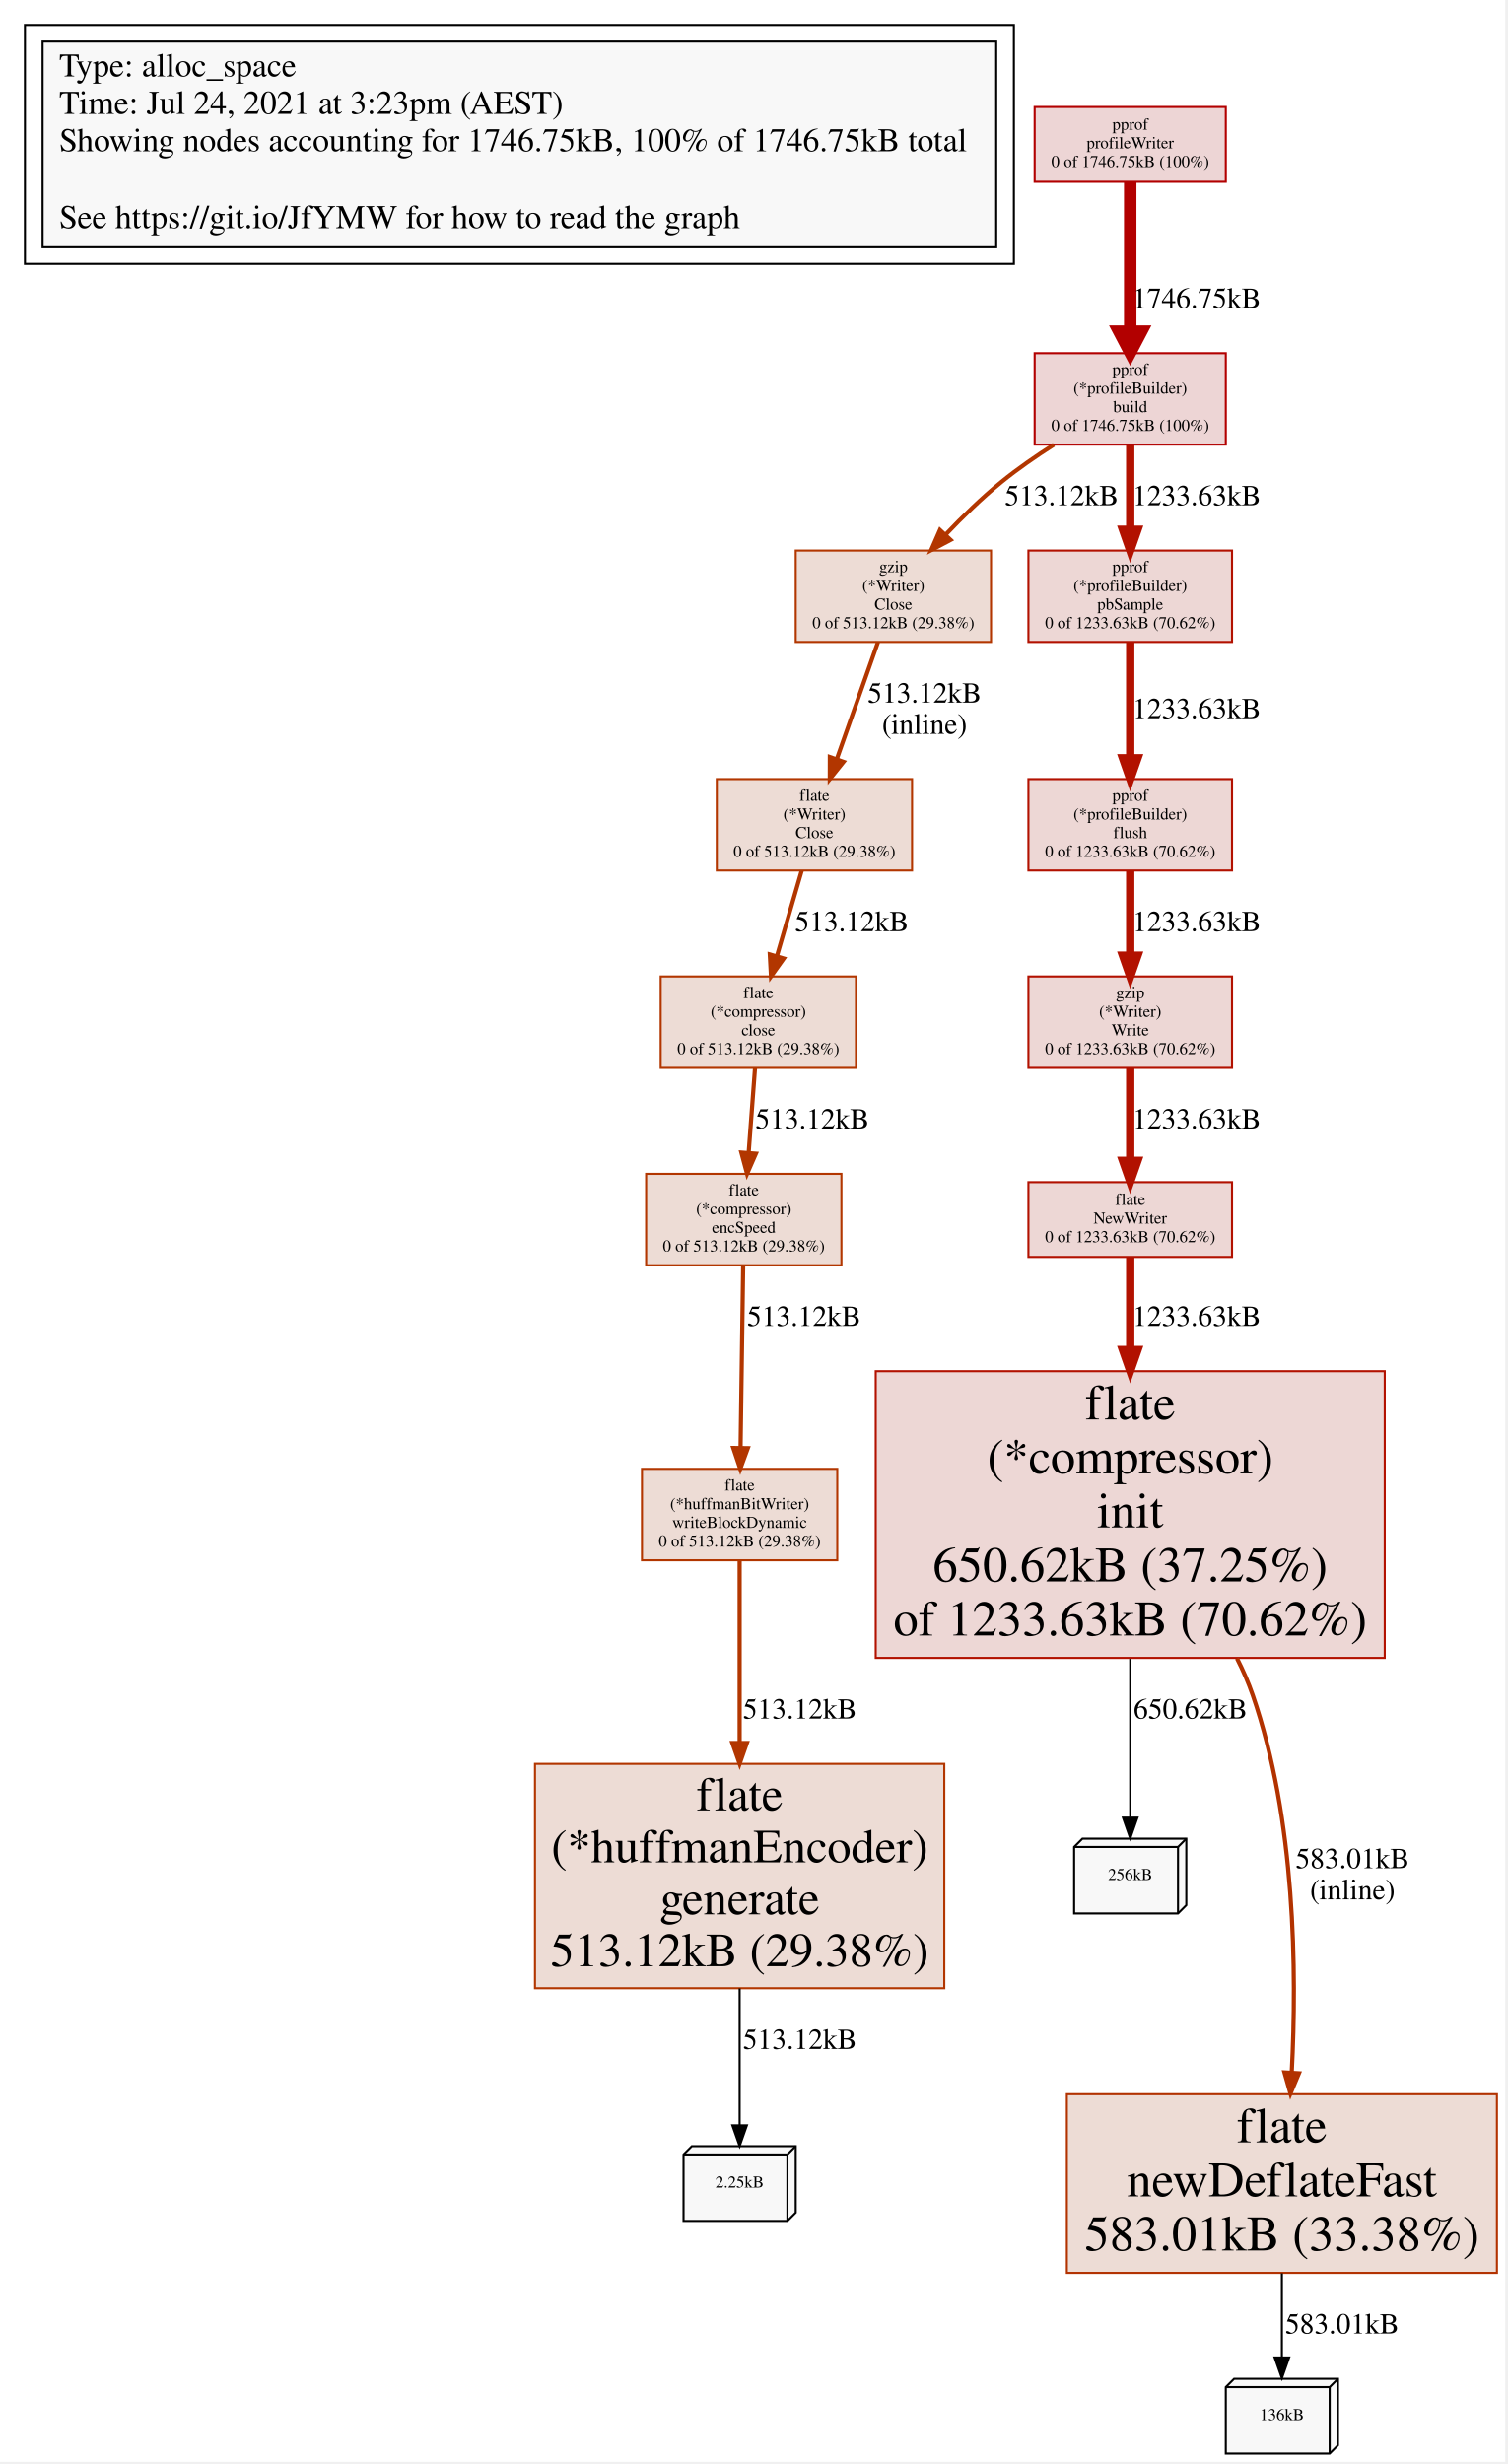
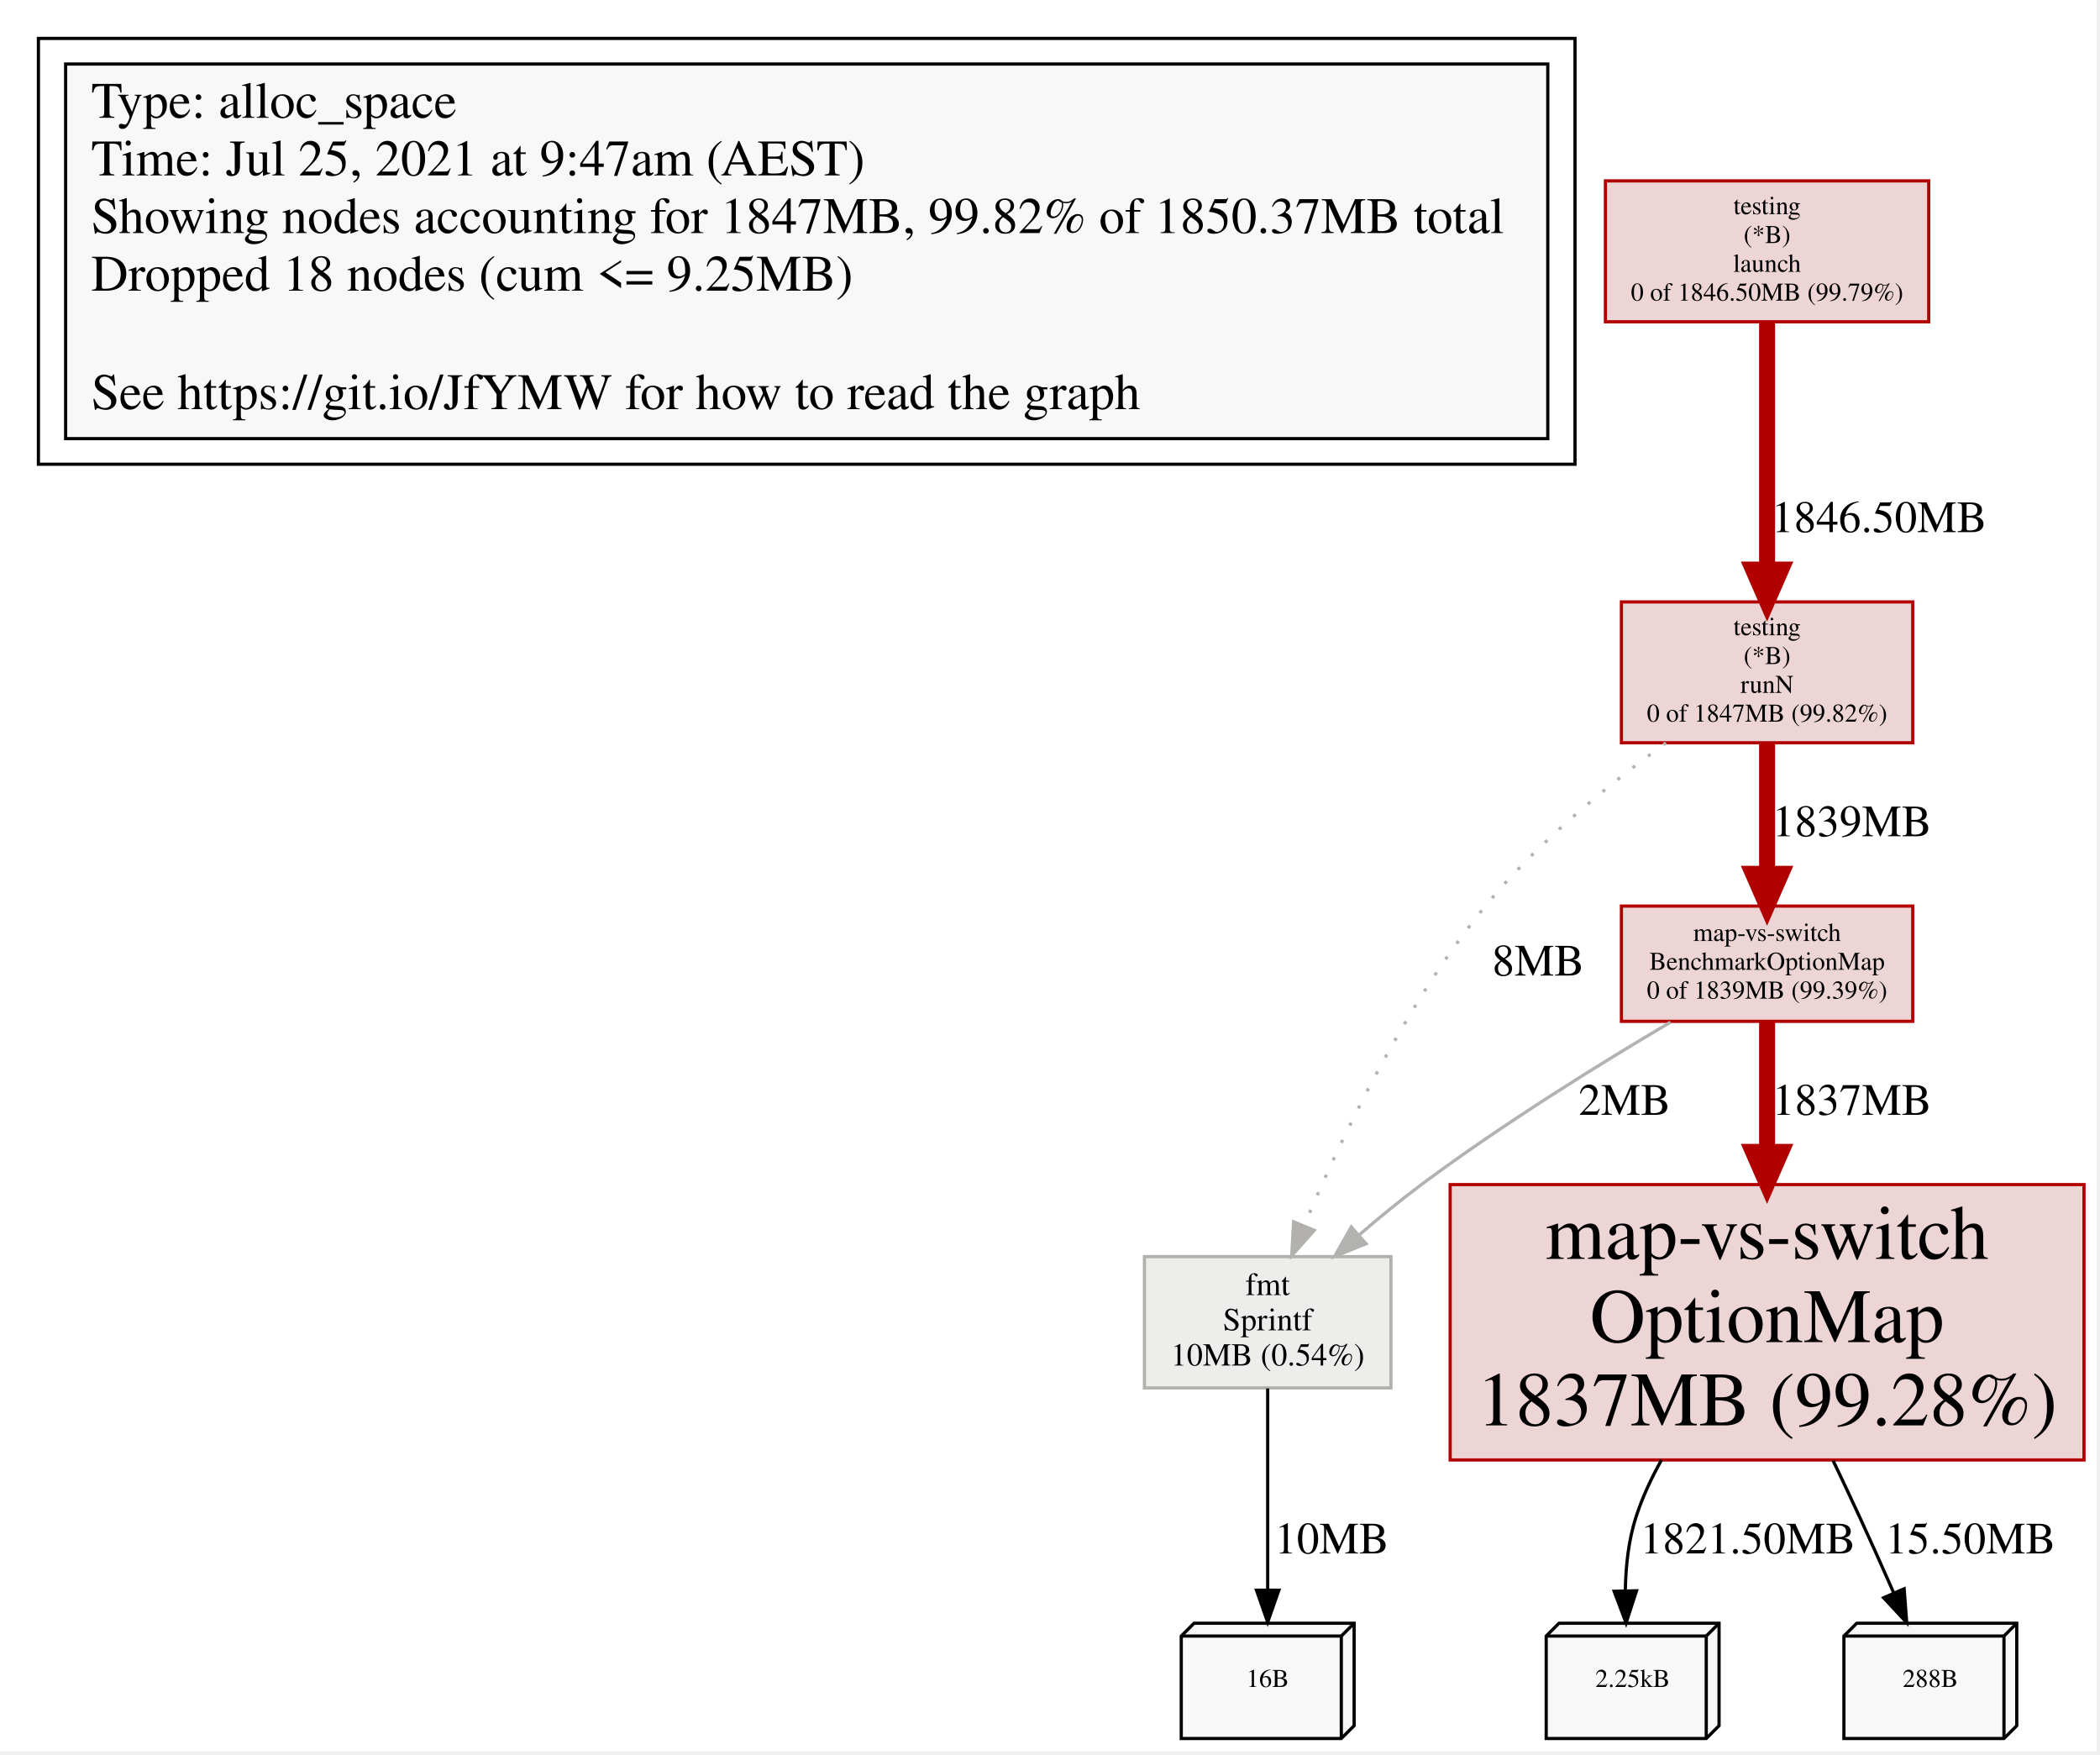
<svg xmlns="http://www.w3.org/2000/svg" xmlns:xlink="http://www.w3.org/1999/xlink" width="100%" height="100%">
  <g id="viewport" transform="scale(0.5,0.5) translate(0,0)">
-     <g id="graph0" class="graph" transform="scale(1 1) rotate(0) translate(4 1181)">
-       <polygon fill="white" stroke="transparent" points="-4,4 -4,-1181 720.5,-1181 720.5,4 -4,4" />
+     <g id="graph0" class="graph" transform="scale(1 1) rotate(0) translate(4 543)">
+       <polygon fill="white" stroke="transparent" points="-4,4 -4,-543 651,-543 651,4 -4,4" />
      <g id="clust1" class="cluster">
-         <polygon fill="none" stroke="black" points="8,-1054 8,-1169 484,-1169 484,-1054 8,-1054" />
+         <polygon fill="none" stroke="black" points="8,-398 8,-531 488,-531 488,-398 8,-398" />
      </g>
      <g id="node1" class="node">
-         <polygon fill="#f8f8f8" stroke="black" points="475.5,-1161 16.5,-1161 16.5,-1062 475.5,-1062 475.5,-1161" />
-         <text text-anchor="start" x="24.5" y="-1144.2" font-family="Times,serif" font-size="16.00">Type: alloc_space</text>
-         <text text-anchor="start" x="24.5" y="-1126.2" font-family="Times,serif" font-size="16.00">Time: Jul 24, 2021 at 3:23pm (AEST)</text>
-         <text text-anchor="start" x="24.5" y="-1108.2" font-family="Times,serif" font-size="16.00">Showing nodes accounting for 1746.75kB, 100% of 1746.75kB total</text>
-         <text text-anchor="start" x="24.5" y="-1071.2" font-family="Times,serif" font-size="16.00">See https://git.io/JfYMW for how to read the graph</text>
+         <polygon fill="#f8f8f8" stroke="black" points="479.5,-523 16.5,-523 16.5,-406 479.5,-406 479.5,-523" />
+         <text text-anchor="start" x="24.5" y="-506.2" font-family="Times,serif" font-size="16.00">Type: alloc_space</text>
+         <text text-anchor="start" x="24.5" y="-488.2" font-family="Times,serif" font-size="16.00">Time: Jul 25, 2021 at 9:47am (AEST)</text>
+         <text text-anchor="start" x="24.5" y="-470.2" font-family="Times,serif" font-size="16.00">Showing nodes accounting for 1847MB, 99.82% of 1850.37MB total</text>
+         <text text-anchor="start" x="24.5" y="-452.2" font-family="Times,serif" font-size="16.00">Dropped 18 nodes (cum &lt;= 9.25MB)</text>
+         <text text-anchor="start" x="24.5" y="-415.2" font-family="Times,serif" font-size="16.00">See https://git.io/JfYMW for how to read the graph</text>
      </g>
      <g id="node1" class="node">
        <g id="a_node1">
-           <a xlink:title="compress/flate.(*compressor).init (1233.63kB)">
-             <polygon fill="#edd7d5" stroke="#b21100" points="662.5,-521 417.5,-521 417.5,-383 662.5,-383 662.5,-521" />
-             <text text-anchor="middle" x="540" y="-497.8" font-family="Times,serif" font-size="24.00">flate</text>
-             <text text-anchor="middle" x="540" y="-471.8" font-family="Times,serif" font-size="24.00">(*compressor)</text>
-             <text text-anchor="middle" x="540" y="-445.8" font-family="Times,serif" font-size="24.00">init</text>
-             <text text-anchor="middle" x="540" y="-419.8" font-family="Times,serif" font-size="24.00">650.62kB (37.25%)</text>
-             <text text-anchor="middle" x="540" y="-393.8" font-family="Times,serif" font-size="24.00">of 1233.63kB (70.62%)</text>
+           <a xlink:title="github.com/joshcarp/go-benchmarks/map-vs-switch.OptionMap (1837MB)">
+             <polygon fill="#edd5d5" stroke="#b20000" points="647,-173 449,-173 449,-87 647,-87 647,-173" />
+             <text text-anchor="middle" x="548" y="-149.8" font-family="Times,serif" font-size="24.00">map-vs-switch</text>
+             <text text-anchor="middle" x="548" y="-123.8" font-family="Times,serif" font-size="24.00">OptionMap</text>
+             <text text-anchor="middle" x="548" y="-97.8" font-family="Times,serif" font-size="24.00">1837MB (99.28%)</text>
          </a>
        </g>
      </g>
      <g id="NN1_0" class="node">
        <g id="a_NN1_0">
-           <a xlink:title="650.62kB">
-             <polygon fill="#f8f8f8" stroke="black" points="567,-296 517,-296 513,-292 513,-260 563,-260 567,-264 567,-296" />
-             <polyline fill="none" stroke="black" points="563,-292 513,-292 " />
-             <polyline fill="none" stroke="black" points="563,-292 563,-260 " />
-             <polyline fill="none" stroke="black" points="563,-292 567,-296 " />
-             <text text-anchor="middle" x="540" y="-276.1" font-family="Times,serif" font-size="8.00">256kB</text>
+           <a xlink:title="1821.50MB">
+             <polygon fill="#f8f8f8" stroke="black" points="533,-36 483,-36 479,-32 479,0 529,0 533,-4 533,-36" />
+             <polyline fill="none" stroke="black" points="529,-32 479,-32 " />
+             <polyline fill="none" stroke="black" points="529,-32 529,0 " />
+             <polyline fill="none" stroke="black" points="529,-32 533,-36 " />
+             <text text-anchor="middle" x="506" y="-16.1" font-family="Times,serif" font-size="8.00">2.25kB</text>
          </a>
        </g>
      </g>
      <g id="edge1" class="edge">
        <g id="a_edge1">
-           <a xlink:title="650.62kB">
-             <path fill="none" stroke="black" d="M540,-382.53C540,-355.84 540,-326.81 540,-306.3" />
-             <polygon fill="black" stroke="black" points="543.5,-306.13 540,-296.13 536.5,-306.13 543.5,-306.13" />
+           <a xlink:title="1821.50MB">
+             <path fill="none" stroke="black" d="M515.01,-86.98C511.77,-81.2 508.96,-75.13 507,-69 504.7,-61.81 503.84,-53.73 503.72,-46.2" />
+             <polygon fill="black" stroke="black" points="507.22,-46.14 503.96,-36.06 500.23,-45.98 507.22,-46.14" />
          </a>
        </g>
        <g id="a_edge1-label">
-           <a xlink:title="650.62kB">
-             <text text-anchor="middle" x="569" y="-353.8" font-family="Times,serif" font-size="14.00"> 650.62kB</text>
+           <a xlink:title="1821.50MB">
+             <text text-anchor="middle" x="542" y="-57.8" font-family="Times,serif" font-size="14.00"> 1821.50MB</text>
+           </a>
+         </g>
+       </g>
+       <g id="NN1_1" class="node">
+         <g id="a_NN1_1">
+           <a xlink:title="15.50MB">
+             <polygon fill="#f8f8f8" stroke="black" points="626,-36 576,-36 572,-32 572,0 622,0 626,-4 626,-36" />
+             <polyline fill="none" stroke="black" points="622,-32 572,-32 " />
+             <polyline fill="none" stroke="black" points="622,-32 622,0 " />
+             <polyline fill="none" stroke="black" points="622,-32 626,-36 " />
+             <text text-anchor="middle" x="599" y="-16.1" font-family="Times,serif" font-size="8.00">288B</text>
+           </a>
+         </g>
+       </g>
+       <g id="edge2" class="edge">
+         <g id="a_edge2">
+           <a xlink:title="15.50MB">
+             <path fill="none" stroke="black" d="M568.63,-86.8C571.47,-80.84 574.33,-74.78 577,-69 580.52,-61.37 584.24,-53.03 587.6,-45.39" />
+             <polygon fill="black" stroke="black" points="590.82,-46.76 591.62,-36.19 584.41,-43.96 590.82,-46.76" />
+           </a>
+         </g>
+         <g id="a_edge2-label">
+           <a xlink:title="15.50MB">
+             <text text-anchor="middle" x="611.5" y="-57.8" font-family="Times,serif" font-size="14.00"> 15.50MB</text>
+           </a>
+         </g>
+       </g>
+       <g id="node2" class="node">
+         <g id="a_node2">
+           <a xlink:title="testing.(*B).launch (1846.50MB)">
+             <polygon fill="#edd5d5" stroke="#b20000" points="598.5,-486.5 497.5,-486.5 497.5,-442.5 598.5,-442.5 598.5,-486.5" />
+             <text text-anchor="middle" x="548" y="-476.1" font-family="Times,serif" font-size="8.00">testing</text>
+             <text text-anchor="middle" x="548" y="-467.1" font-family="Times,serif" font-size="8.00">(*B)</text>
+             <text text-anchor="middle" x="548" y="-458.1" font-family="Times,serif" font-size="8.00">launch</text>
+             <text text-anchor="middle" x="548" y="-449.1" font-family="Times,serif" font-size="8.00">0 of 1846.50MB (99.79%)</text>
+           </a>
+         </g>
+       </g>
+       <g id="node3" class="node">
+         <g id="a_node3">
+           <a xlink:title="testing.(*B).runN (1847MB)">
+             <polygon fill="#edd5d5" stroke="#b20000" points="593.5,-355 502.5,-355 502.5,-311 593.5,-311 593.5,-355" />
+             <text text-anchor="middle" x="548" y="-344.6" font-family="Times,serif" font-size="8.00">testing</text>
+             <text text-anchor="middle" x="548" y="-335.6" font-family="Times,serif" font-size="8.00">(*B)</text>
+             <text text-anchor="middle" x="548" y="-326.6" font-family="Times,serif" font-size="8.00">runN</text>
+             <text text-anchor="middle" x="548" y="-317.6" font-family="Times,serif" font-size="8.00">0 of 1847MB (99.82%)</text>
+           </a>
+         </g>
+       </g>
+       <g id="edge4" class="edge">
+         <g id="a_edge4">
+           <a xlink:title="testing.(*B).launch -&gt; testing.(*B).runN (1846.50MB)">
+             <path fill="none" stroke="#b20000" stroke-width="5" d="M548,-442.41C548,-421.52 548,-389.3 548,-365.41" />
+             <polygon fill="#b20000" stroke="#b20000" stroke-width="5" points="552.38,-365.09 548,-355.09 543.63,-365.09 552.38,-365.09" />
+           </a>
+         </g>
+         <g id="a_edge4-label">
+           <a xlink:title="testing.(*B).launch -&gt; testing.(*B).runN (1846.50MB)">
+             <text text-anchor="middle" x="583" y="-376.8" font-family="Times,serif" font-size="14.00"> 1846.50MB</text>
          </a>
        </g>
      </g>
      <g id="node4" class="node">
        <g id="a_node4">
-           <a xlink:title="compress/flate.newDeflateFast (583.01kB)">
-             <polygon fill="#eddcd5" stroke="#b23200" points="716.5,-173 509.5,-173 509.5,-87 716.5,-87 716.5,-173" />
-             <text text-anchor="middle" x="613" y="-149.8" font-family="Times,serif" font-size="24.00">flate</text>
-             <text text-anchor="middle" x="613" y="-123.8" font-family="Times,serif" font-size="24.00">newDeflateFast</text>
-             <text text-anchor="middle" x="613" y="-97.8" font-family="Times,serif" font-size="24.00">583.01kB (33.38%)</text>
-           </a>
-         </g>
-       </g>
-       <g id="edge10" class="edge">
-         <g id="a_edge10">
-           <a xlink:title="compress/flate.(*compressor).init -&gt; compress/flate.newDeflateFast (583.01kB)">
-             <path fill="none" stroke="#b23200" stroke-width="2" d="M591.39,-382.78C594.35,-376.96 596.94,-370.99 599,-365 619.49,-305.29 620.29,-232.02 617.74,-183.56" />
-             <polygon fill="#b23200" stroke="#b23200" stroke-width="2" points="621.21,-183.08 617.13,-173.3 614.23,-183.49 621.21,-183.08" />
-           </a>
-         </g>
-         <g id="a_edge10-label">
-           <a xlink:title="compress/flate.(*compressor).init -&gt; compress/flate.newDeflateFast (583.01kB)">
-             <text text-anchor="middle" x="647" y="-281.8" font-family="Times,serif" font-size="14.00"> 583.01kB</text>
-             <text text-anchor="middle" x="647" y="-266.8" font-family="Times,serif" font-size="14.00"> (inline)</text>
-           </a>
-         </g>
-       </g>
-       <g id="node2" class="node">
-         <g id="a_node2">
-           <a xlink:title="runtime/pprof.profileWriter (1746.75kB)">
-             <polygon fill="#edd5d5" stroke="#b20000" points="586,-1129.5 494,-1129.5 494,-1093.5 586,-1093.5 586,-1129.5" />
-             <text text-anchor="middle" x="540" y="-1118.6" font-family="Times,serif" font-size="8.00">pprof</text>
-             <text text-anchor="middle" x="540" y="-1109.6" font-family="Times,serif" font-size="8.00">profileWriter</text>
-             <text text-anchor="middle" x="540" y="-1100.6" font-family="Times,serif" font-size="8.00">0 of 1746.75kB (100%)</text>
-           </a>
-         </g>
-       </g>
-       <g id="node3" class="node">
-         <g id="a_node3">
-           <a xlink:title="runtime/pprof.(*profileBuilder).build (1746.75kB)">
-             <polygon fill="#edd5d5" stroke="#b20000" points="586,-1011 494,-1011 494,-967 586,-967 586,-1011" />
-             <text text-anchor="middle" x="540" y="-1000.6" font-family="Times,serif" font-size="8.00">pprof</text>
-             <text text-anchor="middle" x="540" y="-991.6" font-family="Times,serif" font-size="8.00">(*profileBuilder)</text>
-             <text text-anchor="middle" x="540" y="-982.6" font-family="Times,serif" font-size="8.00">build</text>
-             <text text-anchor="middle" x="540" y="-973.6" font-family="Times,serif" font-size="8.00">0 of 1746.75kB (100%)</text>
-           </a>
-         </g>
-       </g>
-       <g id="edge4" class="edge">
-         <g id="a_edge4">
-           <a xlink:title="runtime/pprof.profileWriter -&gt; runtime/pprof.(*profileBuilder).build (1746.75kB)">
-             <path fill="none" stroke="#b20000" stroke-width="6" d="M540,-1093.49C540,-1074.9 540,-1044.69 540,-1021.7" />
-             <polygon fill="#b20000" stroke="#b20000" stroke-width="6" points="545.25,-1021.39 540,-1011.39 534.75,-1021.39 545.25,-1021.39" />
-           </a>
-         </g>
-         <g id="a_edge4-label">
-           <a xlink:title="runtime/pprof.profileWriter -&gt; runtime/pprof.(*profileBuilder).build (1746.75kB)">
-             <text text-anchor="middle" x="572" y="-1032.8" font-family="Times,serif" font-size="14.00"> 1746.75kB</text>
-           </a>
-         </g>
-       </g>
-       <g id="node11" class="node">
-         <g id="a_node11">
-           <a xlink:title="compress/gzip.(*Writer).Close (513.12kB)">
-             <polygon fill="#eddcd5" stroke="#b23600" points="473,-916 379,-916 379,-872 473,-872 473,-916" />
-             <text text-anchor="middle" x="426" y="-905.6" font-family="Times,serif" font-size="8.00">gzip</text>
-             <text text-anchor="middle" x="426" y="-896.6" font-family="Times,serif" font-size="8.00">(*Writer)</text>
-             <text text-anchor="middle" x="426" y="-887.6" font-family="Times,serif" font-size="8.00">Close</text>
-             <text text-anchor="middle" x="426" y="-878.6" font-family="Times,serif" font-size="8.00">0 of 513.12kB (29.38%)</text>
-           </a>
-         </g>
-       </g>
-       <g id="edge16" class="edge">
-         <g id="a_edge16">
-           <a xlink:title="runtime/pprof.(*profileBuilder).build -&gt; compress/gzip.(*Writer).Close (513.12kB)">
-             <path fill="none" stroke="#b23600" stroke-width="2" d="M503.25,-966.94C494.68,-961.48 485.79,-955.34 478,-949 468.63,-941.38 459.22,-932.18 451.03,-923.56" />
-             <polygon fill="#b23600" stroke="#b23600" stroke-width="2" points="453.55,-921.13 444.18,-916.18 448.42,-925.89 453.55,-921.13" />
-           </a>
-         </g>
-         <g id="a_edge16-label">
-           <a xlink:title="runtime/pprof.(*profileBuilder).build -&gt; compress/gzip.(*Writer).Close (513.12kB)">
-             <text text-anchor="middle" x="507" y="-937.8" font-family="Times,serif" font-size="14.00"> 513.12kB</text>
-           </a>
-         </g>
-       </g>
-       <g id="node14" class="node">
-         <g id="a_node14">
-           <a xlink:title="runtime/pprof.(*profileBuilder).pbSample (1233.63kB)">
-             <polygon fill="#edd7d5" stroke="#b21100" points="589,-916 491,-916 491,-872 589,-872 589,-916" />
-             <text text-anchor="middle" x="540" y="-905.6" font-family="Times,serif" font-size="8.00">pprof</text>
-             <text text-anchor="middle" x="540" y="-896.6" font-family="Times,serif" font-size="8.00">(*profileBuilder)</text>
-             <text text-anchor="middle" x="540" y="-887.6" font-family="Times,serif" font-size="8.00">pbSample</text>
-             <text text-anchor="middle" x="540" y="-878.6" font-family="Times,serif" font-size="8.00">0 of 1233.63kB (70.62%)</text>
+           <a xlink:title="fmt.Sprintf (10MB)">
+             <polygon fill="#ededec" stroke="#b2b1ad" points="430.5,-150.5 353.5,-150.5 353.5,-109.5 430.5,-109.5 430.5,-150.5" />
+             <text text-anchor="middle" x="392" y="-138.5" font-family="Times,serif" font-size="10.00">fmt</text>
+             <text text-anchor="middle" x="392" y="-127.5" font-family="Times,serif" font-size="10.00">Sprintf</text>
+             <text text-anchor="middle" x="392" y="-116.5" font-family="Times,serif" font-size="10.00">10MB (0.54%)</text>
          </a>
        </g>
      </g>
      <g id="edge7" class="edge">
        <g id="a_edge7">
-           <a xlink:title="runtime/pprof.(*profileBuilder).build -&gt; runtime/pprof.(*profileBuilder).pbSample (1233.63kB)">
-             <path fill="none" stroke="#b21100" stroke-width="4" d="M540,-966.9C540,-954.89 540,-939.62 540,-926.24" />
-             <polygon fill="#b21100" stroke="#b21100" stroke-width="4" points="543.5,-926.02 540,-916.02 536.5,-926.02 543.5,-926.02" />
+           <a xlink:title="testing.(*B).runN ... fmt.Sprintf (8MB)">
+             <path fill="none" stroke="#b2b1ae" stroke-dasharray="1,5" d="M516.41,-310.98C498.33,-297.85 476.11,-279.72 460,-260 434.89,-229.27 415.04,-187.81 403.41,-160.28" />
+             <polygon fill="#b2b1ae" stroke="#b2b1ae" points="406.56,-158.72 399.51,-150.81 400.09,-161.39 406.56,-158.72" />
          </a>
        </g>
        <g id="a_edge7-label">
-           <a xlink:title="runtime/pprof.(*profileBuilder).build -&gt; runtime/pprof.(*profileBuilder).pbSample (1233.63kB)">
-             <text text-anchor="middle" x="572" y="-937.8" font-family="Times,serif" font-size="14.00"> 1233.63kB</text>
+           <a xlink:title="testing.(*B).runN ... fmt.Sprintf (8MB)">
+             <text text-anchor="middle" x="476.5" y="-238.3" font-family="Times,serif" font-size="14.00"> 8MB</text>
+           </a>
+         </g>
+       </g>
+       <g id="node5" class="node">
+         <g id="a_node5">
+           <a xlink:title="github.com/joshcarp/go-benchmarks/map-vs-switch.BenchmarkOptionMap (1839MB)">
+             <polygon fill="#edd5d5" stroke="#b20000" points="593.5,-260 502.5,-260 502.5,-224 593.5,-224 593.5,-260" />
+             <text text-anchor="middle" x="548" y="-249.1" font-family="Times,serif" font-size="8.00">map-vs-switch</text>
+             <text text-anchor="middle" x="548" y="-240.1" font-family="Times,serif" font-size="8.00">BenchmarkOptionMap</text>
+             <text text-anchor="middle" x="548" y="-231.1" font-family="Times,serif" font-size="8.00">0 of 1839MB (99.39%)</text>
+           </a>
+         </g>
+       </g>
+       <g id="edge5" class="edge">
+         <g id="a_edge5">
+           <a xlink:title="testing.(*B).runN -&gt; github.com/joshcarp/go-benchmarks/map-vs-switch.BenchmarkOptionMap (1839MB)">
+             <path fill="none" stroke="#b20000" stroke-width="5" d="M548,-310.91C548,-298.78 548,-283.41 548,-270.36" />
+             <polygon fill="#b20000" stroke="#b20000" stroke-width="5" points="552.38,-270.07 548,-260.07 543.63,-270.07 552.38,-270.07" />
+           </a>
+         </g>
+         <g id="a_edge5-label">
+           <a xlink:title="testing.(*B).runN -&gt; github.com/joshcarp/go-benchmarks/map-vs-switch.BenchmarkOptionMap (1839MB)">
+             <text text-anchor="middle" x="574.5" y="-281.8" font-family="Times,serif" font-size="14.00"> 1839MB</text>
          </a>
        </g>
      </g>
      <g id="NN4_0" class="node">
        <g id="a_NN4_0">
-           <a xlink:title="583.01kB">
-             <polygon fill="#f8f8f8" stroke="black" points="640,-36 590,-36 586,-32 586,0 636,0 640,-4 640,-36" />
-             <polyline fill="none" stroke="black" points="636,-32 586,-32 " />
-             <polyline fill="none" stroke="black" points="636,-32 636,0 " />
-             <polyline fill="none" stroke="black" points="636,-32 640,-36 " />
-             <text text-anchor="middle" x="613" y="-16.1" font-family="Times,serif" font-size="8.00">136kB</text>
-           </a>
-         </g>
-       </g>
-       <g id="edge2" class="edge">
-         <g id="a_edge2">
-           <a xlink:title="583.01kB">
-             <path fill="none" stroke="black" d="M613,-86.79C613,-73.2 613,-58.5 613,-46.28" />
-             <polygon fill="black" stroke="black" points="616.5,-46.27 613,-36.27 609.5,-46.27 616.5,-46.27" />
-           </a>
-         </g>
-         <g id="a_edge2-label">
-           <a xlink:title="583.01kB">
-             <text text-anchor="middle" x="642" y="-57.8" font-family="Times,serif" font-size="14.00"> 583.01kB</text>
-           </a>
-         </g>
-       </g>
-       <g id="node5" class="node">
-         <g id="a_node5">
-           <a xlink:title="compress/flate.(*huffmanEncoder).generate (513.12kB)">
-             <polygon fill="#eddcd5" stroke="#b23600" points="450.5,-332 253.5,-332 253.5,-224 450.5,-224 450.5,-332" />
-             <text text-anchor="middle" x="352" y="-309.6" font-family="Times,serif" font-size="23.00">flate</text>
-             <text text-anchor="middle" x="352" y="-284.6" font-family="Times,serif" font-size="23.00">(*huffmanEncoder)</text>
-             <text text-anchor="middle" x="352" y="-259.6" font-family="Times,serif" font-size="23.00">generate</text>
-             <text text-anchor="middle" x="352" y="-234.6" font-family="Times,serif" font-size="23.00">513.12kB (29.38%)</text>
-           </a>
-         </g>
-       </g>
-       <g id="NN5_0" class="node">
-         <g id="a_NN5_0">
-           <a xlink:title="513.12kB">
-             <polygon fill="#f8f8f8" stroke="black" points="379,-148 329,-148 325,-144 325,-112 375,-112 379,-116 379,-148" />
-             <polyline fill="none" stroke="black" points="375,-144 325,-144 " />
-             <polyline fill="none" stroke="black" points="375,-144 375,-112 " />
-             <polyline fill="none" stroke="black" points="375,-144 379,-148 " />
-             <text text-anchor="middle" x="352" y="-128.1" font-family="Times,serif" font-size="8.00">2.25kB</text>
+           <a xlink:title="10MB">
+             <polygon fill="#f8f8f8" stroke="black" points="419,-36 369,-36 365,-32 365,0 415,0 419,-4 419,-36" />
+             <polyline fill="none" stroke="black" points="415,-32 365,-32 " />
+             <polyline fill="none" stroke="black" points="415,-32 415,0 " />
+             <polyline fill="none" stroke="black" points="415,-32 419,-36 " />
+             <text text-anchor="middle" x="392" y="-16.1" font-family="Times,serif" font-size="8.00">16B</text>
          </a>
        </g>
      </g>
      <g id="edge3" class="edge">
        <g id="a_edge3">
-           <a xlink:title="513.12kB">
-             <path fill="none" stroke="black" d="M352,-223.88C352,-201.52 352,-176.47 352,-158.03" />
-             <polygon fill="black" stroke="black" points="355.5,-158 352,-148 348.5,-158 355.5,-158" />
+           <a xlink:title="10MB">
+             <path fill="none" stroke="black" d="M392,-109.33C392,-91.81 392,-66 392,-46.45" />
+             <polygon fill="black" stroke="black" points="395.5,-46.32 392,-36.32 388.5,-46.32 395.5,-46.32" />
          </a>
        </g>
        <g id="a_edge3-label">
-           <a xlink:title="513.12kB">
-             <text text-anchor="middle" x="381" y="-194.8" font-family="Times,serif" font-size="14.00"> 513.12kB</text>
-           </a>
-         </g>
-       </g>
-       <g id="node6" class="node">
-         <g id="a_node6">
-           <a xlink:title="compress/flate.(*Writer).Close (513.12kB)">
-             <polygon fill="#eddcd5" stroke="#b23600" points="435,-806 341,-806 341,-762 435,-762 435,-806" />
-             <text text-anchor="middle" x="388" y="-795.6" font-family="Times,serif" font-size="8.00">flate</text>
-             <text text-anchor="middle" x="388" y="-786.6" font-family="Times,serif" font-size="8.00">(*Writer)</text>
-             <text text-anchor="middle" x="388" y="-777.6" font-family="Times,serif" font-size="8.00">Close</text>
-             <text text-anchor="middle" x="388" y="-768.6" font-family="Times,serif" font-size="8.00">0 of 513.12kB (29.38%)</text>
-           </a>
-         </g>
-       </g>
-       <g id="node7" class="node">
-         <g id="a_node7">
-           <a xlink:title="compress/flate.(*compressor).close (513.12kB)">
-             <polygon fill="#eddcd5" stroke="#b23600" points="408,-711 314,-711 314,-667 408,-667 408,-711" />
-             <text text-anchor="middle" x="361" y="-700.6" font-family="Times,serif" font-size="8.00">flate</text>
-             <text text-anchor="middle" x="361" y="-691.6" font-family="Times,serif" font-size="8.00">(*compressor)</text>
-             <text text-anchor="middle" x="361" y="-682.6" font-family="Times,serif" font-size="8.00">close</text>
-             <text text-anchor="middle" x="361" y="-673.6" font-family="Times,serif" font-size="8.00">0 of 513.12kB (29.38%)</text>
-           </a>
-         </g>
-       </g>
-       <g id="edge11" class="edge">
-         <g id="a_edge11">
-           <a xlink:title="compress/flate.(*Writer).Close -&gt; compress/flate.(*compressor).close (513.12kB)">
-             <path fill="none" stroke="#b23600" stroke-width="2" d="M381.87,-761.9C378.35,-749.77 373.87,-734.31 369.96,-720.85" />
-             <polygon fill="#b23600" stroke="#b23600" stroke-width="2" points="373.25,-719.65 367.1,-711.02 366.53,-721.6 373.25,-719.65" />
-           </a>
-         </g>
-         <g id="a_edge11-label">
-           <a xlink:title="compress/flate.(*Writer).Close -&gt; compress/flate.(*compressor).close (513.12kB)">
-             <text text-anchor="middle" x="406" y="-732.8" font-family="Times,serif" font-size="14.00"> 513.12kB</text>
-           </a>
-         </g>
-       </g>
-       <g id="node8" class="node">
-         <g id="a_node8">
-           <a xlink:title="compress/flate.(*compressor).encSpeed (513.12kB)">
-             <polygon fill="#eddcd5" stroke="#b23600" points="401,-616 307,-616 307,-572 401,-572 401,-616" />
-             <text text-anchor="middle" x="354" y="-605.6" font-family="Times,serif" font-size="8.00">flate</text>
-             <text text-anchor="middle" x="354" y="-596.6" font-family="Times,serif" font-size="8.00">(*compressor)</text>
-             <text text-anchor="middle" x="354" y="-587.6" font-family="Times,serif" font-size="8.00">encSpeed</text>
-             <text text-anchor="middle" x="354" y="-578.6" font-family="Times,serif" font-size="8.00">0 of 513.12kB (29.38%)</text>
-           </a>
-         </g>
-       </g>
-       <g id="edge12" class="edge">
-         <g id="a_edge12">
-           <a xlink:title="compress/flate.(*compressor).close -&gt; compress/flate.(*compressor).encSpeed (513.12kB)">
-             <path fill="none" stroke="#b23600" stroke-width="2" d="M359.41,-666.9C358.51,-654.89 357.36,-639.62 356.35,-626.24" />
-             <polygon fill="#b23600" stroke="#b23600" stroke-width="2" points="359.82,-625.73 355.58,-616.02 352.84,-626.25 359.82,-625.73" />
-           </a>
-         </g>
-         <g id="a_edge12-label">
-           <a xlink:title="compress/flate.(*compressor).close -&gt; compress/flate.(*compressor).encSpeed (513.12kB)">
-             <text text-anchor="middle" x="387" y="-637.8" font-family="Times,serif" font-size="14.00"> 513.12kB</text>
-           </a>
-         </g>
-       </g>
-       <g id="node9" class="node">
-         <g id="a_node9">
-           <a xlink:title="compress/flate.(*huffmanBitWriter).writeBlockDynamic (513.12kB)">
-             <polygon fill="#eddcd5" stroke="#b23600" points="399,-474 305,-474 305,-430 399,-430 399,-474" />
-             <text text-anchor="middle" x="352" y="-463.6" font-family="Times,serif" font-size="8.00">flate</text>
-             <text text-anchor="middle" x="352" y="-454.6" font-family="Times,serif" font-size="8.00">(*huffmanBitWriter)</text>
-             <text text-anchor="middle" x="352" y="-445.6" font-family="Times,serif" font-size="8.00">writeBlockDynamic</text>
-             <text text-anchor="middle" x="352" y="-436.6" font-family="Times,serif" font-size="8.00">0 of 513.12kB (29.38%)</text>
-           </a>
-         </g>
-       </g>
-       <g id="edge13" class="edge">
-         <g id="a_edge13">
-           <a xlink:title="compress/flate.(*compressor).encSpeed -&gt; compress/flate.(*huffmanBitWriter).writeBlockDynamic (513.12kB)">
-             <path fill="none" stroke="#b23600" stroke-width="2" d="M353.7,-571.74C353.36,-548.48 352.83,-510.96 352.45,-484.33" />
-             <polygon fill="#b23600" stroke="#b23600" stroke-width="2" points="355.94,-483.95 352.3,-474 348.94,-484.05 355.94,-483.95" />
-           </a>
-         </g>
-         <g id="a_edge13-label">
-           <a xlink:title="compress/flate.(*compressor).encSpeed -&gt; compress/flate.(*huffmanBitWriter).writeBlockDynamic (513.12kB)">
-             <text text-anchor="middle" x="383" y="-542.8" font-family="Times,serif" font-size="14.00"> 513.12kB</text>
-           </a>
-         </g>
-       </g>
-       <g id="edge14" class="edge">
-         <g id="a_edge14">
-           <a xlink:title="compress/flate.(*huffmanBitWriter).writeBlockDynamic -&gt; compress/flate.(*huffmanEncoder).generate (513.12kB)">
-             <path fill="none" stroke="#b23600" stroke-width="2" d="M352,-429.91C352,-408.15 352,-373.13 352,-342.31" />
-             <polygon fill="#b23600" stroke="#b23600" stroke-width="2" points="355.5,-342.04 352,-332.04 348.5,-342.04 355.5,-342.04" />
-           </a>
-         </g>
-         <g id="a_edge14-label">
-           <a xlink:title="compress/flate.(*huffmanBitWriter).writeBlockDynamic -&gt; compress/flate.(*huffmanEncoder).generate (513.12kB)">
-             <text text-anchor="middle" x="381" y="-353.8" font-family="Times,serif" font-size="14.00"> 513.12kB</text>
-           </a>
-         </g>
-       </g>
-       <g id="node10" class="node">
-         <g id="a_node10">
-           <a xlink:title="compress/flate.NewWriter (1233.63kB)">
-             <polygon fill="#edd7d5" stroke="#b21100" points="589,-612 491,-612 491,-576 589,-576 589,-612" />
-             <text text-anchor="middle" x="540" y="-601.1" font-family="Times,serif" font-size="8.00">flate</text>
-             <text text-anchor="middle" x="540" y="-592.1" font-family="Times,serif" font-size="8.00">NewWriter</text>
-             <text text-anchor="middle" x="540" y="-583.1" font-family="Times,serif" font-size="8.00">0 of 1233.63kB (70.62%)</text>
-           </a>
-         </g>
-       </g>
-       <g id="edge5" class="edge">
-         <g id="a_edge5">
-           <a xlink:title="compress/flate.NewWriter -&gt; compress/flate.(*compressor).init (1233.63kB)">
-             <path fill="none" stroke="#b21100" stroke-width="4" d="M540,-575.83C540,-564.34 540,-548.32 540,-531.62" />
-             <polygon fill="#b21100" stroke="#b21100" stroke-width="4" points="543.5,-531.18 540,-521.18 536.5,-531.18 543.5,-531.18" />
-           </a>
-         </g>
-         <g id="a_edge5-label">
-           <a xlink:title="compress/flate.NewWriter -&gt; compress/flate.(*compressor).init (1233.63kB)">
-             <text text-anchor="middle" x="572" y="-542.8" font-family="Times,serif" font-size="14.00"> 1233.63kB</text>
-           </a>
-         </g>
-       </g>
-       <g id="edge15" class="edge">
-         <g id="a_edge15">
-           <a xlink:title="compress/gzip.(*Writer).Close -&gt; compress/flate.(*Writer).Close (513.12kB)">
-             <path fill="none" stroke="#b23600" stroke-width="2" d="M418.58,-871.92C412.93,-855.86 405.07,-833.53 398.74,-815.52" />
-             <polygon fill="#b23600" stroke="#b23600" stroke-width="2" points="402.02,-814.3 395.4,-806.03 395.42,-816.62 402.02,-814.3" />
-           </a>
-         </g>
-         <g id="a_edge15-label">
-           <a xlink:title="compress/gzip.(*Writer).Close -&gt; compress/flate.(*Writer).Close (513.12kB)">
-             <text text-anchor="middle" x="441" y="-842.8" font-family="Times,serif" font-size="14.00"> 513.12kB</text>
-             <text text-anchor="middle" x="441" y="-827.8" font-family="Times,serif" font-size="14.00"> (inline)</text>
-           </a>
-         </g>
-       </g>
-       <g id="node12" class="node">
-         <g id="a_node12">
-           <a xlink:title="compress/gzip.(*Writer).Write (1233.63kB)">
-             <polygon fill="#edd7d5" stroke="#b21100" points="589,-711 491,-711 491,-667 589,-667 589,-711" />
-             <text text-anchor="middle" x="540" y="-700.6" font-family="Times,serif" font-size="8.00">gzip</text>
-             <text text-anchor="middle" x="540" y="-691.6" font-family="Times,serif" font-size="8.00">(*Writer)</text>
-             <text text-anchor="middle" x="540" y="-682.6" font-family="Times,serif" font-size="8.00">Write</text>
-             <text text-anchor="middle" x="540" y="-673.6" font-family="Times,serif" font-size="8.00">0 of 1233.63kB (70.62%)</text>
+           <a xlink:title="10MB">
+             <text text-anchor="middle" x="412" y="-57.8" font-family="Times,serif" font-size="14.00"> 10MB</text>
          </a>
        </g>
      </g>
      <g id="edge6" class="edge">
        <g id="a_edge6">
-           <a xlink:title="compress/gzip.(*Writer).Write -&gt; compress/flate.NewWriter (1233.63kB)">
-             <path fill="none" stroke="#b21100" stroke-width="4" d="M540,-666.9C540,-653.74 540,-636.68 540,-622.48" />
-             <polygon fill="#b21100" stroke="#b21100" stroke-width="4" points="543.5,-622.28 540,-612.28 536.5,-622.28 543.5,-622.28" />
+           <a xlink:title="github.com/joshcarp/go-benchmarks/map-vs-switch.BenchmarkOptionMap -&gt; github.com/joshcarp/go-benchmarks/map-vs-switch.OptionMap (1837MB)">
+             <path fill="none" stroke="#b20000" stroke-width="5" d="M548,-223.81C548,-212.82 548,-197.91 548,-183.26" />
+             <polygon fill="#b20000" stroke="#b20000" stroke-width="5" points="552.38,-183.21 548,-173.21 543.63,-183.21 552.38,-183.21" />
          </a>
        </g>
        <g id="a_edge6-label">
-           <a xlink:title="compress/gzip.(*Writer).Write -&gt; compress/flate.NewWriter (1233.63kB)">
-             <text text-anchor="middle" x="572" y="-637.8" font-family="Times,serif" font-size="14.00"> 1233.63kB</text>
-           </a>
-         </g>
-       </g>
-       <g id="node13" class="node">
-         <g id="a_node13">
-           <a xlink:title="runtime/pprof.(*profileBuilder).flush (1233.63kB)">
-             <polygon fill="#edd7d5" stroke="#b21100" points="589,-806 491,-806 491,-762 589,-762 589,-806" />
-             <text text-anchor="middle" x="540" y="-795.6" font-family="Times,serif" font-size="8.00">pprof</text>
-             <text text-anchor="middle" x="540" y="-786.6" font-family="Times,serif" font-size="8.00">(*profileBuilder)</text>
-             <text text-anchor="middle" x="540" y="-777.6" font-family="Times,serif" font-size="8.00">flush</text>
-             <text text-anchor="middle" x="540" y="-768.6" font-family="Times,serif" font-size="8.00">0 of 1233.63kB (70.62%)</text>
+           <a xlink:title="github.com/joshcarp/go-benchmarks/map-vs-switch.BenchmarkOptionMap -&gt; github.com/joshcarp/go-benchmarks/map-vs-switch.OptionMap (1837MB)">
+             <text text-anchor="middle" x="574.5" y="-194.8" font-family="Times,serif" font-size="14.00"> 1837MB</text>
          </a>
        </g>
      </g>
      <g id="edge8" class="edge">
        <g id="a_edge8">
-           <a xlink:title="runtime/pprof.(*profileBuilder).flush -&gt; compress/gzip.(*Writer).Write (1233.63kB)">
-             <path fill="none" stroke="#b21100" stroke-width="4" d="M540,-761.9C540,-749.89 540,-734.62 540,-721.24" />
-             <polygon fill="#b21100" stroke="#b21100" stroke-width="4" points="543.5,-721.02 540,-711.02 536.5,-721.02 543.5,-721.02" />
+           <a xlink:title="github.com/joshcarp/go-benchmarks/map-vs-switch.BenchmarkOptionMap -&gt; fmt.Sprintf (2MB)">
+             <path fill="none" stroke="#b2b2b1" d="M517.83,-223.74C495.7,-210.67 465.23,-191.8 440,-173 433.51,-168.16 426.81,-162.66 420.55,-157.27" />
+             <polygon fill="#b2b2b1" stroke="#b2b2b1" points="422.73,-154.53 412.9,-150.56 418.11,-159.79 422.73,-154.53" />
          </a>
        </g>
        <g id="a_edge8-label">
-           <a xlink:title="runtime/pprof.(*profileBuilder).flush -&gt; compress/gzip.(*Writer).Write (1233.63kB)">
-             <text text-anchor="middle" x="572" y="-732.8" font-family="Times,serif" font-size="14.00"> 1233.63kB</text>
-           </a>
-         </g>
-       </g>
-       <g id="edge9" class="edge">
-         <g id="a_edge9">
-           <a xlink:title="runtime/pprof.(*profileBuilder).pbSample -&gt; runtime/pprof.(*profileBuilder).flush (1233.63kB)">
-             <path fill="none" stroke="#b21100" stroke-width="4" d="M540,-871.92C540,-856.09 540,-834.15 540,-816.27" />
-             <polygon fill="#b21100" stroke="#b21100" stroke-width="4" points="543.5,-816.03 540,-806.03 536.5,-816.03 543.5,-816.03" />
-           </a>
-         </g>
-         <g id="a_edge9-label">
-           <a xlink:title="runtime/pprof.(*profileBuilder).pbSample -&gt; runtime/pprof.(*profileBuilder).flush (1233.63kB)">
-             <text text-anchor="middle" x="572" y="-835.3" font-family="Times,serif" font-size="14.00"> 1233.63kB</text>
+           <a xlink:title="github.com/joshcarp/go-benchmarks/map-vs-switch.BenchmarkOptionMap -&gt; fmt.Sprintf (2MB)">
+             <text text-anchor="middle" x="503.5" y="-194.8" font-family="Times,serif" font-size="14.00"> 2MB</text>
          </a>
        </g>
      </g>
    </g>
  </g>
</svg>
